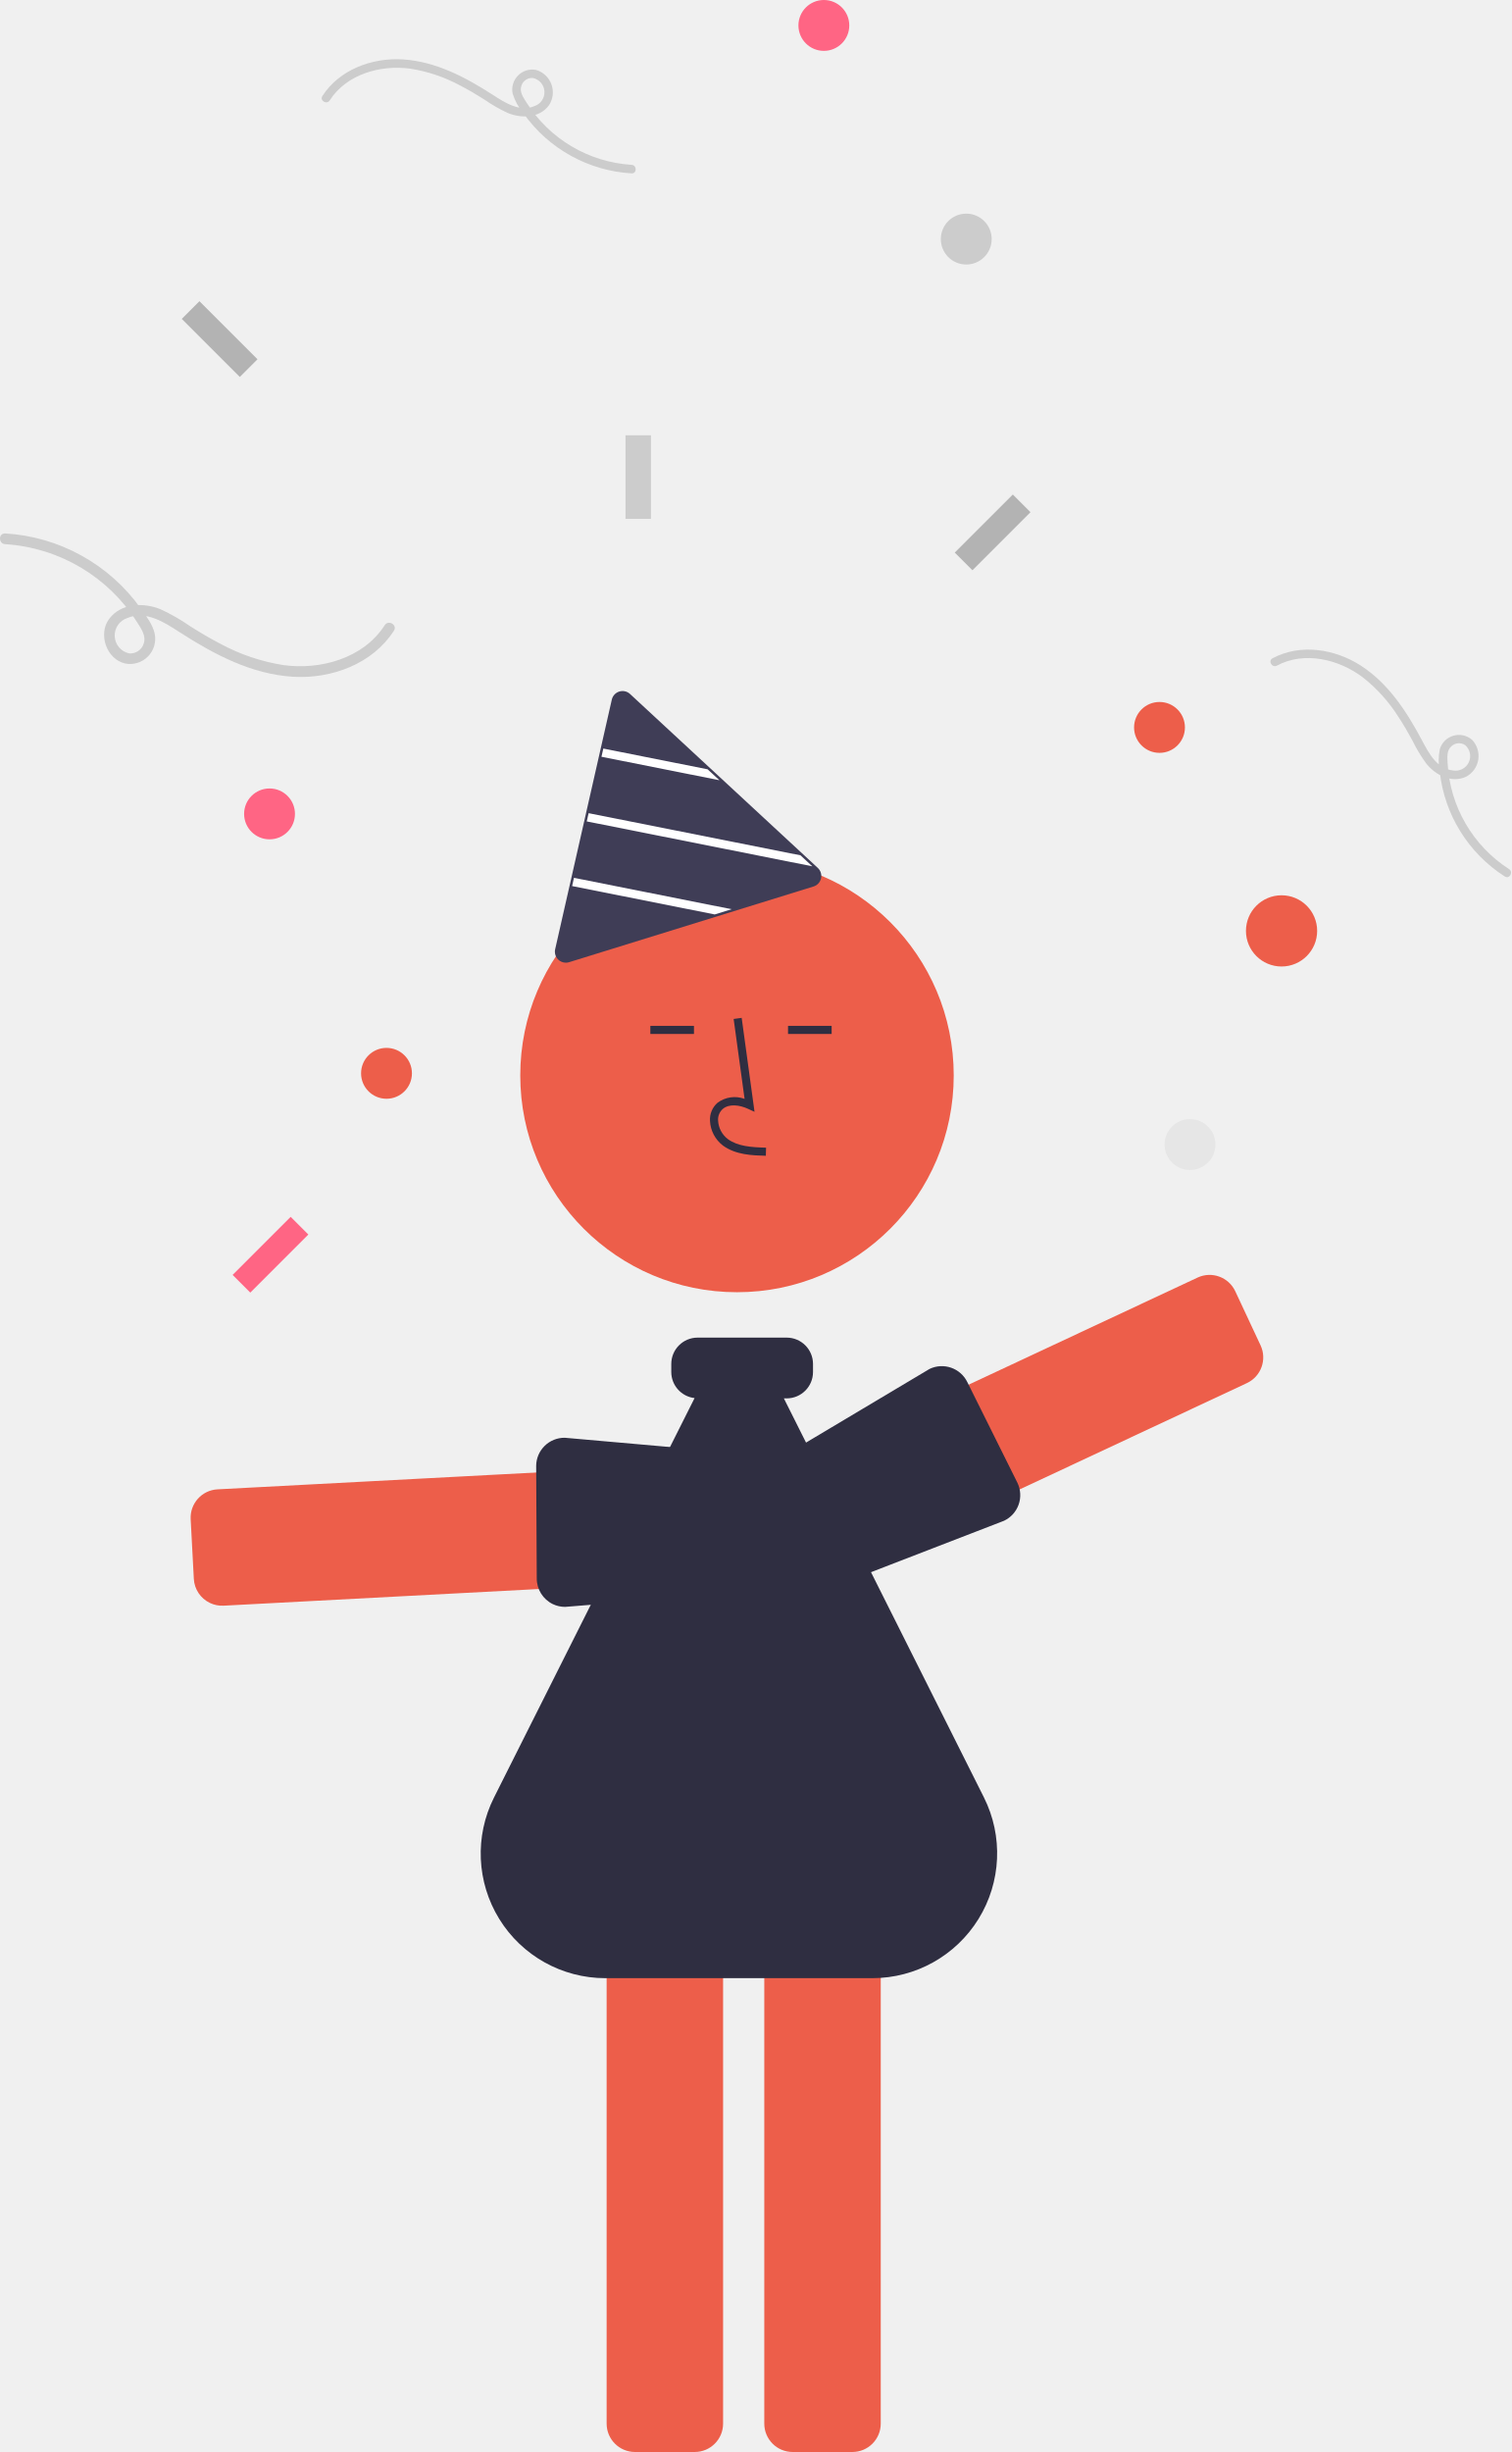
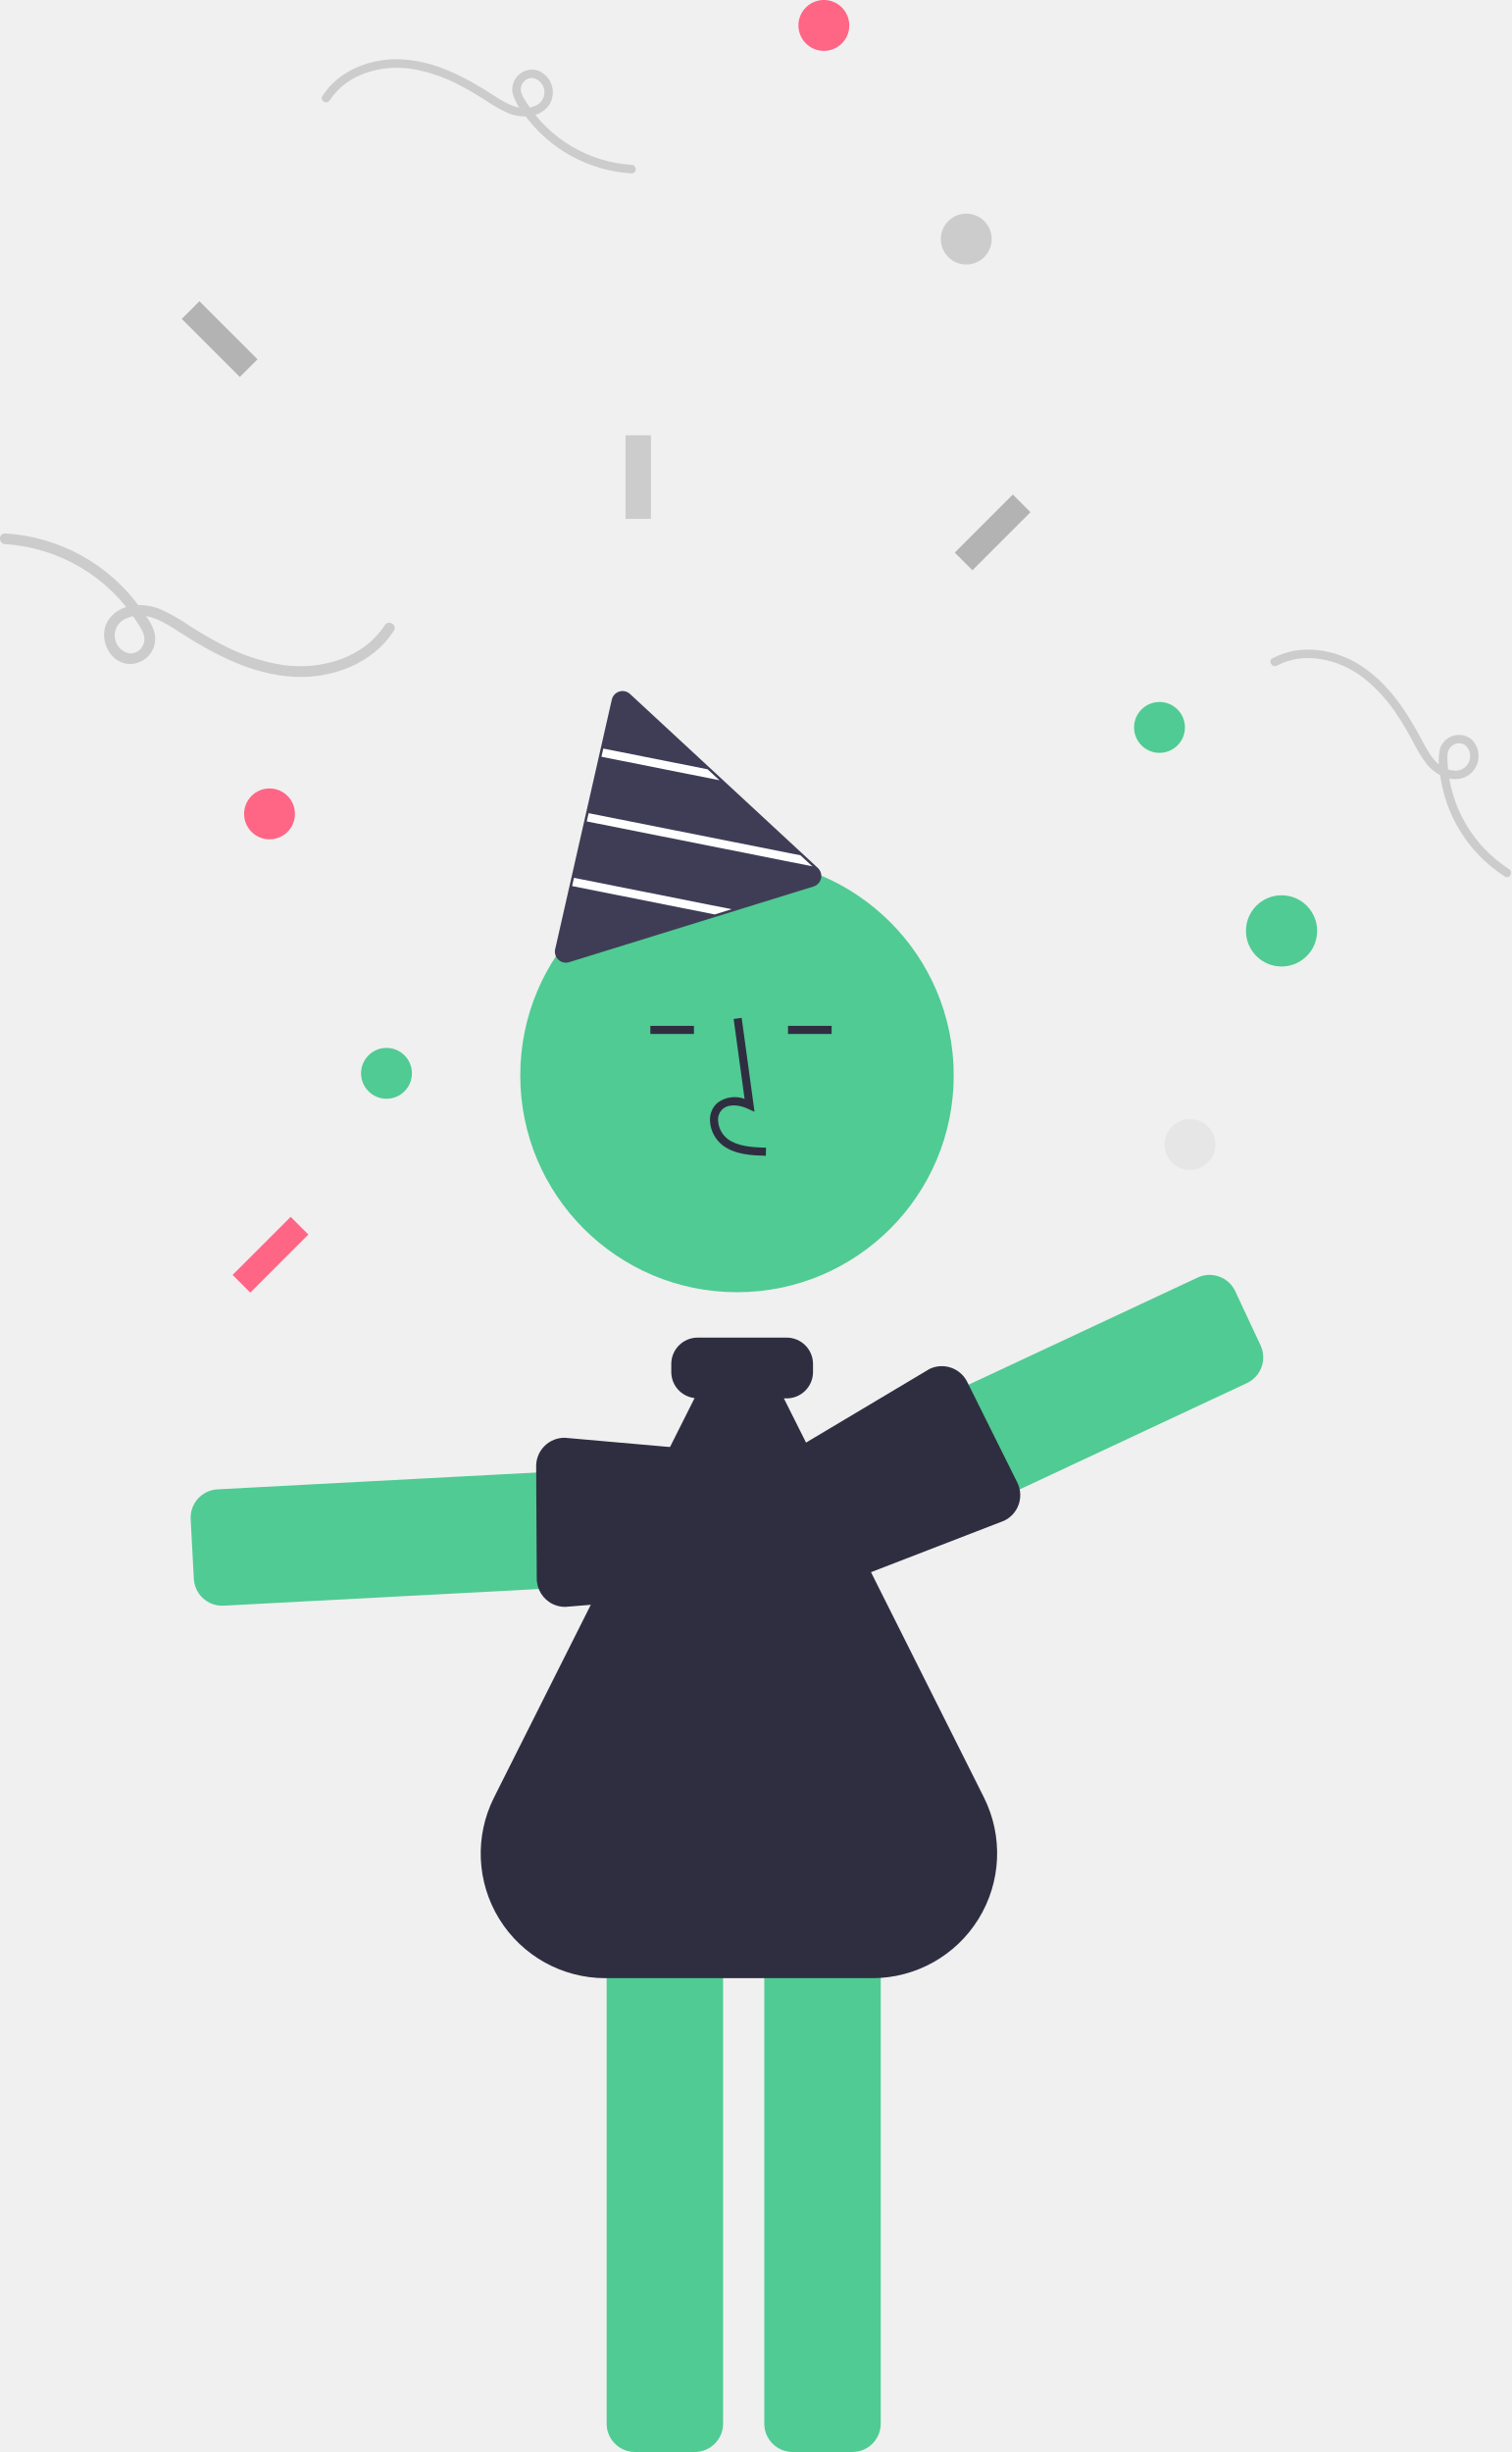
<svg xmlns="http://www.w3.org/2000/svg" id="e4424053-ae2a-4e11-ad67-cbdd129a9cfa" data-name="Layer 1" width="297.128" height="482.027" viewBox="0 0 297.128 482.027">
-   <circle cx="144.92" cy="211.415" r="42.616" fill="#ed5e4a" />
-   <path d="M492.709,524.099a5.579,5.579,0,0,1-3.16-4.733l-.62-11.736a5.58,5.58,0,0,1,5.272-5.86l97.817-5.167a5.58,5.58,0,0,1,5.86,5.272l.62,11.736a5.58,5.58,0,0,1-5.272,5.86l-97.817,5.168A5.541,5.541,0,0,1,492.709,524.099Z" transform="translate(-451.4358 -208.9865)" fill="#ed5e4a" />
+   <circle cx="144.92" cy="211.415" r="42.616" fill="#50cb93" />
+   <path d="M492.709,524.099a5.579,5.579,0,0,1-3.16-4.733l-.62-11.736a5.58,5.58,0,0,1,5.272-5.86l97.817-5.167a5.58,5.58,0,0,1,5.86,5.272l.62,11.736a5.58,5.58,0,0,1-5.272,5.86l-97.817,5.168A5.541,5.541,0,0,1,492.709,524.099Z" transform="translate(-451.4358 -208.9865)" fill="#50cb93" />
  <path d="M560.139,524.329a5.591,5.591,0,0,1-3.157-5.07l-.116-22.097a5.573,5.573,0,0,1,5.62-5.533l44.624,3.934c1.181.007,2.672,1.837,3.871,3.306.376.461.701.859.938,1.1.104.106.203.215.297.328h0a5.564,5.564,0,0,1,1.302,3.628l-.098,11.752a5.581,5.581,0,0,1-5.62,5.528l-45.257,3.673A5.62,5.62,0,0,1,560.139,524.329Z" transform="translate(-451.4358 -208.9865)" fill="#2f2e41" />
-   <path d="M588.048,691.013H576.296a5.58,5.58,0,0,1-5.574-5.574V585.894a5.58,5.58,0,0,1,5.574-5.574h11.752a5.58,5.58,0,0,1,5.574,5.574V685.439A5.58,5.58,0,0,1,588.048,691.013Z" transform="translate(-451.4358 -208.9865)" fill="#ed5e4a" />
-   <path d="M619.048,691.013H607.296a5.58,5.58,0,0,1-5.574-5.574V585.894a5.58,5.58,0,0,1,5.574-5.574h11.752a5.58,5.58,0,0,1,5.574,5.574V685.439A5.58,5.58,0,0,1,619.048,691.013Z" transform="translate(-451.4358 -208.9865)" fill="#ed5e4a" />
+   <path d="M588.048,691.013H576.296a5.58,5.58,0,0,1-5.574-5.574V585.894a5.58,5.58,0,0,1,5.574-5.574h11.752a5.58,5.58,0,0,1,5.574,5.574V685.439A5.58,5.58,0,0,1,588.048,691.013Z" transform="translate(-451.4358 -208.9865)" fill="#50cb93" />
+   <path d="M619.048,691.013H607.296a5.58,5.58,0,0,1-5.574-5.574V585.894a5.58,5.58,0,0,1,5.574-5.574h11.752a5.58,5.58,0,0,1,5.574,5.574V685.439A5.58,5.58,0,0,1,619.048,691.013Z" transform="translate(-451.4358 -208.9865)" fill="#50cb93" />
  <path d="M602.029,436.197l.044-1.593c-2.963-.082-5.575-.268-7.537-1.702a4.895,4.895,0,0,1-1.896-3.606,2.798,2.798,0,0,1,.918-2.305c1.303-1.1,3.399-.744,4.927-.044l1.318.604-2.527-18.466-1.578.216,2.149,15.708a5.622,5.622,0,0,0-5.318.765,4.356,4.356,0,0,0-1.481,3.577,6.476,6.476,0,0,0,2.548,4.836C596.118,436.031,599.395,436.123,602.029,436.197Z" transform="translate(-451.4358 -208.9865)" fill="#2f2e41" />
  <rect x="127.882" y="201.67" width="8.577" height="1.593" fill="#2f2e41" />
  <rect x="154.955" y="201.67" width="8.577" height="1.593" fill="#2f2e41" />
  <path d="M644.907,562.325l-39.334-78.438h.555a5.182,5.182,0,0,0,5.176-5.176v-1.593a5.182,5.182,0,0,0-5.176-5.176H588.61a5.182,5.182,0,0,0-5.176,5.176v1.593a5.165,5.165,0,0,0,4.581,5.116L548.567,562.368a24.5,24.5,0,0,0,21.894,35.496H622.972A24.539,24.539,0,0,0,644.907,562.325Z" transform="translate(-451.4358 -208.9865)" fill="#2f2e41" />
-   <path d="M598.196,501.639,686.923,460.138a5.579,5.579,0,0,1,7.41,2.687l4.979,10.645a5.58,5.58,0,0,1-2.687,7.411L607.899,522.383a5.579,5.579,0,0,1-7.41-2.687L595.509,509.05a5.535,5.535,0,0,1-.189-4.261,5.601,5.601,0,0,1,.831-1.515A5.538,5.538,0,0,1,598.196,501.639Z" transform="translate(-451.4358 -208.9865)" fill="#ed5e4a" />
+   <path d="M598.196,501.639,686.923,460.138a5.579,5.579,0,0,1,7.41,2.687l4.979,10.645a5.58,5.58,0,0,1-2.687,7.411L607.899,522.383a5.579,5.579,0,0,1-7.41-2.687L595.509,509.05a5.535,5.535,0,0,1-.189-4.261,5.601,5.601,0,0,1,.831-1.515A5.538,5.538,0,0,1,598.196,501.639Z" transform="translate(-451.4358 -208.9865)" fill="#50cb93" />
  <path d="M595.154,501.384l39.063-23.284a5.579,5.579,0,0,1,7.437,2.603l9.851,19.791a5.571,5.571,0,0,1-2.636,7.451l-41.729,16.119c-1.093.526-3.238-.458-4.962-1.249-.54-.248-1.007-.462-1.326-.574h0c-.14-.049-.278-.104-.411-.163a5.563,5.563,0,0,1-2.768-2.682l-5.094-10.591a5.59,5.59,0,0,1,.614-5.834A5.459,5.459,0,0,1,595.154,501.384Z" transform="translate(-451.4358 -208.9865)" fill="#2f2e41" />
  <path d="M562.697,398.237a2.158,2.158,0,0,1-2.151-2.152,1.996,1.996,0,0,1,.057-.503L571.741,346.518a2.164,2.164,0,0,1,3.574-1.112l36.928,34.196a2.165,2.165,0,0,1-.821,3.651L563.344,398.139A2.225,2.225,0,0,1,562.697,398.237Z" transform="translate(-451.4358 -208.9865)" fill="#3f3d56" />
  <polygon points="141.465 153.383 118.269 148.767 118.634 147.156 139.141 151.233 141.465 153.383" fill="#fff" />
  <polygon points="159.73 170.303 115.38 161.478 115.745 159.859 157.405 168.144 159.73 170.303" fill="#fff" />
  <polygon points="143.864 178.738 140.535 179.767 112.499 174.188 112.864 172.569 143.864 178.738" fill="#fff" />
-   <circle cx="252" cy="183" r="7" fill="#ed5e4a" />
+   <circle cx="252" cy="183" r="7" fill="#50cb93" />
  <circle cx="162" cy="5" r="5" fill="#ff6584" />
  <circle cx="53" cy="160" r="5" fill="#ff6584" />
-   <circle cx="228" cy="143" r="5" fill="#ed5e4a" />
-   <circle cx="76" cy="211" r="5" fill="#ed5e4a" />
+   <circle cx="228" cy="143" r="5" fill="#50cb93" />
+   <circle cx="76" cy="211" r="5" fill="#50cb93" />
  <circle cx="234" cy="225" r="5" fill="#e6e6e6" />
  <circle cx="190" cy="47" r="5" fill="#ccc" />
  <path d="M452.453,315.963a33.198,33.198,0,0,1,25.966,15.381c.786,1.257,1.812,2.638,1.268,4.185a2.751,2.751,0,0,1-2.851,1.904,3.605,3.605,0,0,1-.372-6.948c3.631-1.549,7.295.845,10.252,2.755,6.74,4.353,14.152,8.29,22.319,8.786,7.556.459,15.658-2.504,19.861-9.056.735-1.146-1.09-2.206-1.822-1.065-4.168,6.498-12.594,8.832-19.92,7.828a38.726,38.726,0,0,1-12.465-4.232c-2.014-1.045-3.967-2.204-5.88-3.421a37.522,37.522,0,0,0-5.767-3.306c-3.363-1.381-7.815-1.274-10.164,1.907-2.192,2.967-.498,7.907,3.168,8.742a4.953,4.953,0,0,0,5.802-5.892c-.366-1.747-1.682-3.457-2.7-4.886A35.31,35.31,0,0,0,452.452,313.853c-1.357-.067-1.354,2.043,0,2.11Z" transform="translate(-451.4358 -208.9865)" fill="#ccc" />
  <path d="M748.164,379.834a26.404,26.404,0,0,1-12.071-20.747c-.059-1.177-.236-2.534.741-3.398a2.188,2.188,0,0,1,2.718-.217,2.868,2.868,0,0,1-2.435,4.97c-3.122-.332-4.739-3.414-6.052-5.888-2.993-5.636-6.616-11.243-12.095-14.753-5.07-3.248-11.845-4.331-17.304-1.409-.955.511-.098,1.954.853,1.446,5.414-2.897,12.17-1.252,16.869,2.285a30.801,30.801,0,0,1,7.016,7.771c.993,1.506,1.901,3.068,2.758,4.655a29.844,29.844,0,0,0,2.724,4.532c1.8,2.263,4.934,3.914,7.798,2.615a4.606,4.606,0,0,0,1.189-7.299,3.939,3.939,0,0,0-6.314,1.843,11.492,11.492,0,0,0-.019,4.44,28.084,28.084,0,0,0,12.806,20.619c.917.573,1.732-.894.818-1.465Z" transform="translate(-451.4358 -208.9865)" fill="#ccc" />
  <path d="M575.627,241.392a26.404,26.404,0,0,1-20.652-12.233c-.625-1-1.441-2.098-1.009-3.328a2.188,2.188,0,0,1,2.267-1.514,2.868,2.868,0,0,1,.296,5.526c-2.888,1.232-5.802-.672-8.154-2.191-5.36-3.462-11.256-6.593-17.751-6.988-6.01-.365-12.454,1.991-15.797,7.203-.585.912.867,1.754,1.449.847,3.315-5.168,10.017-7.025,15.844-6.226a30.801,30.801,0,0,1,9.914,3.366c1.602.831,3.155,1.753,4.677,2.721a29.844,29.844,0,0,0,4.587,2.63c2.675,1.099,6.216,1.013,8.084-1.517a4.606,4.606,0,0,0-2.519-6.953,3.939,3.939,0,0,0-4.615,4.687,11.492,11.492,0,0,0,2.147,3.886,28.084,28.084,0,0,0,21.232,11.763c1.079.053,1.077-1.625,0-1.678Z" transform="translate(-451.4358 -208.9865)" fill="#ccc" />
  <rect x="123" y="85.571" width="5" height="16.429" fill="#ccc" />
  <rect x="492.164" y="267.574" width="4.914" height="16.147" transform="translate(587.8475 -88.1778) rotate(135)" fill="#b3b3b3" />
  <rect x="644.164" y="305.574" width="4.914" height="16.147" transform="translate(430.634 783.6727) rotate(-135)" fill="#b3b3b3" />
  <rect x="502.164" y="447.574" width="4.914" height="16.147" transform="translate(87.81566 925.6727) rotate(-135)" fill="#ff6584" />
</svg>
